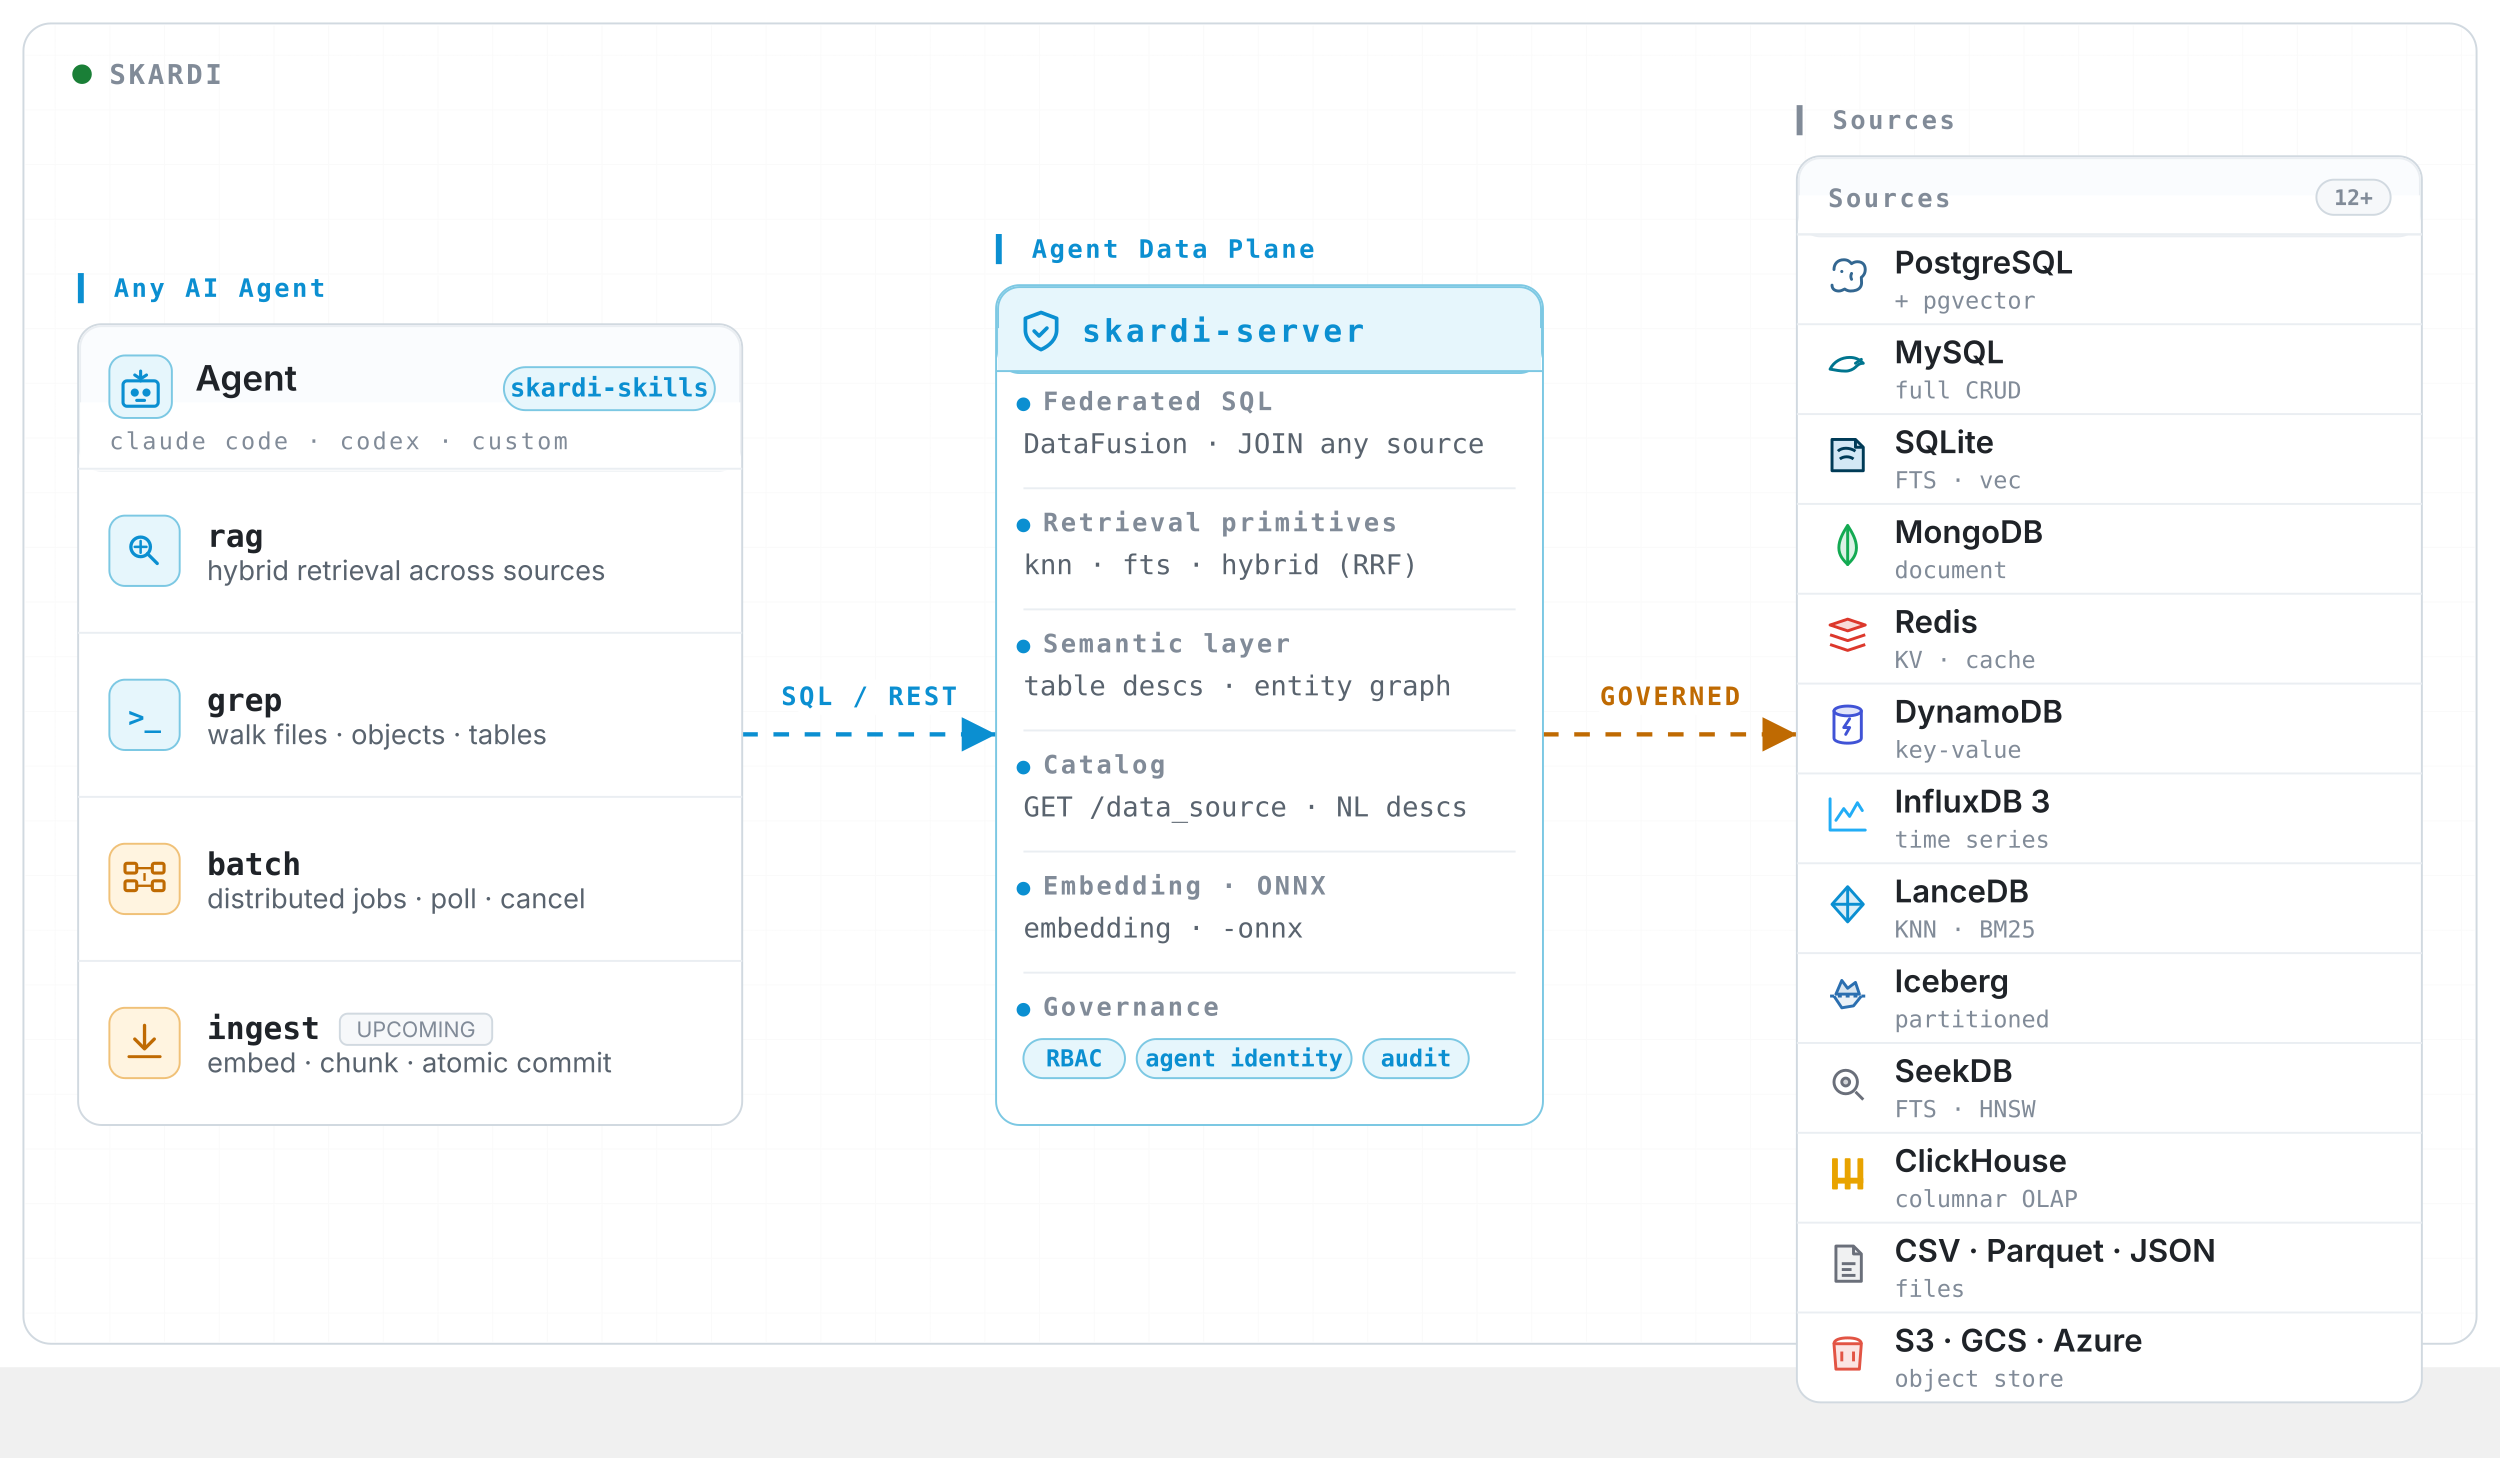
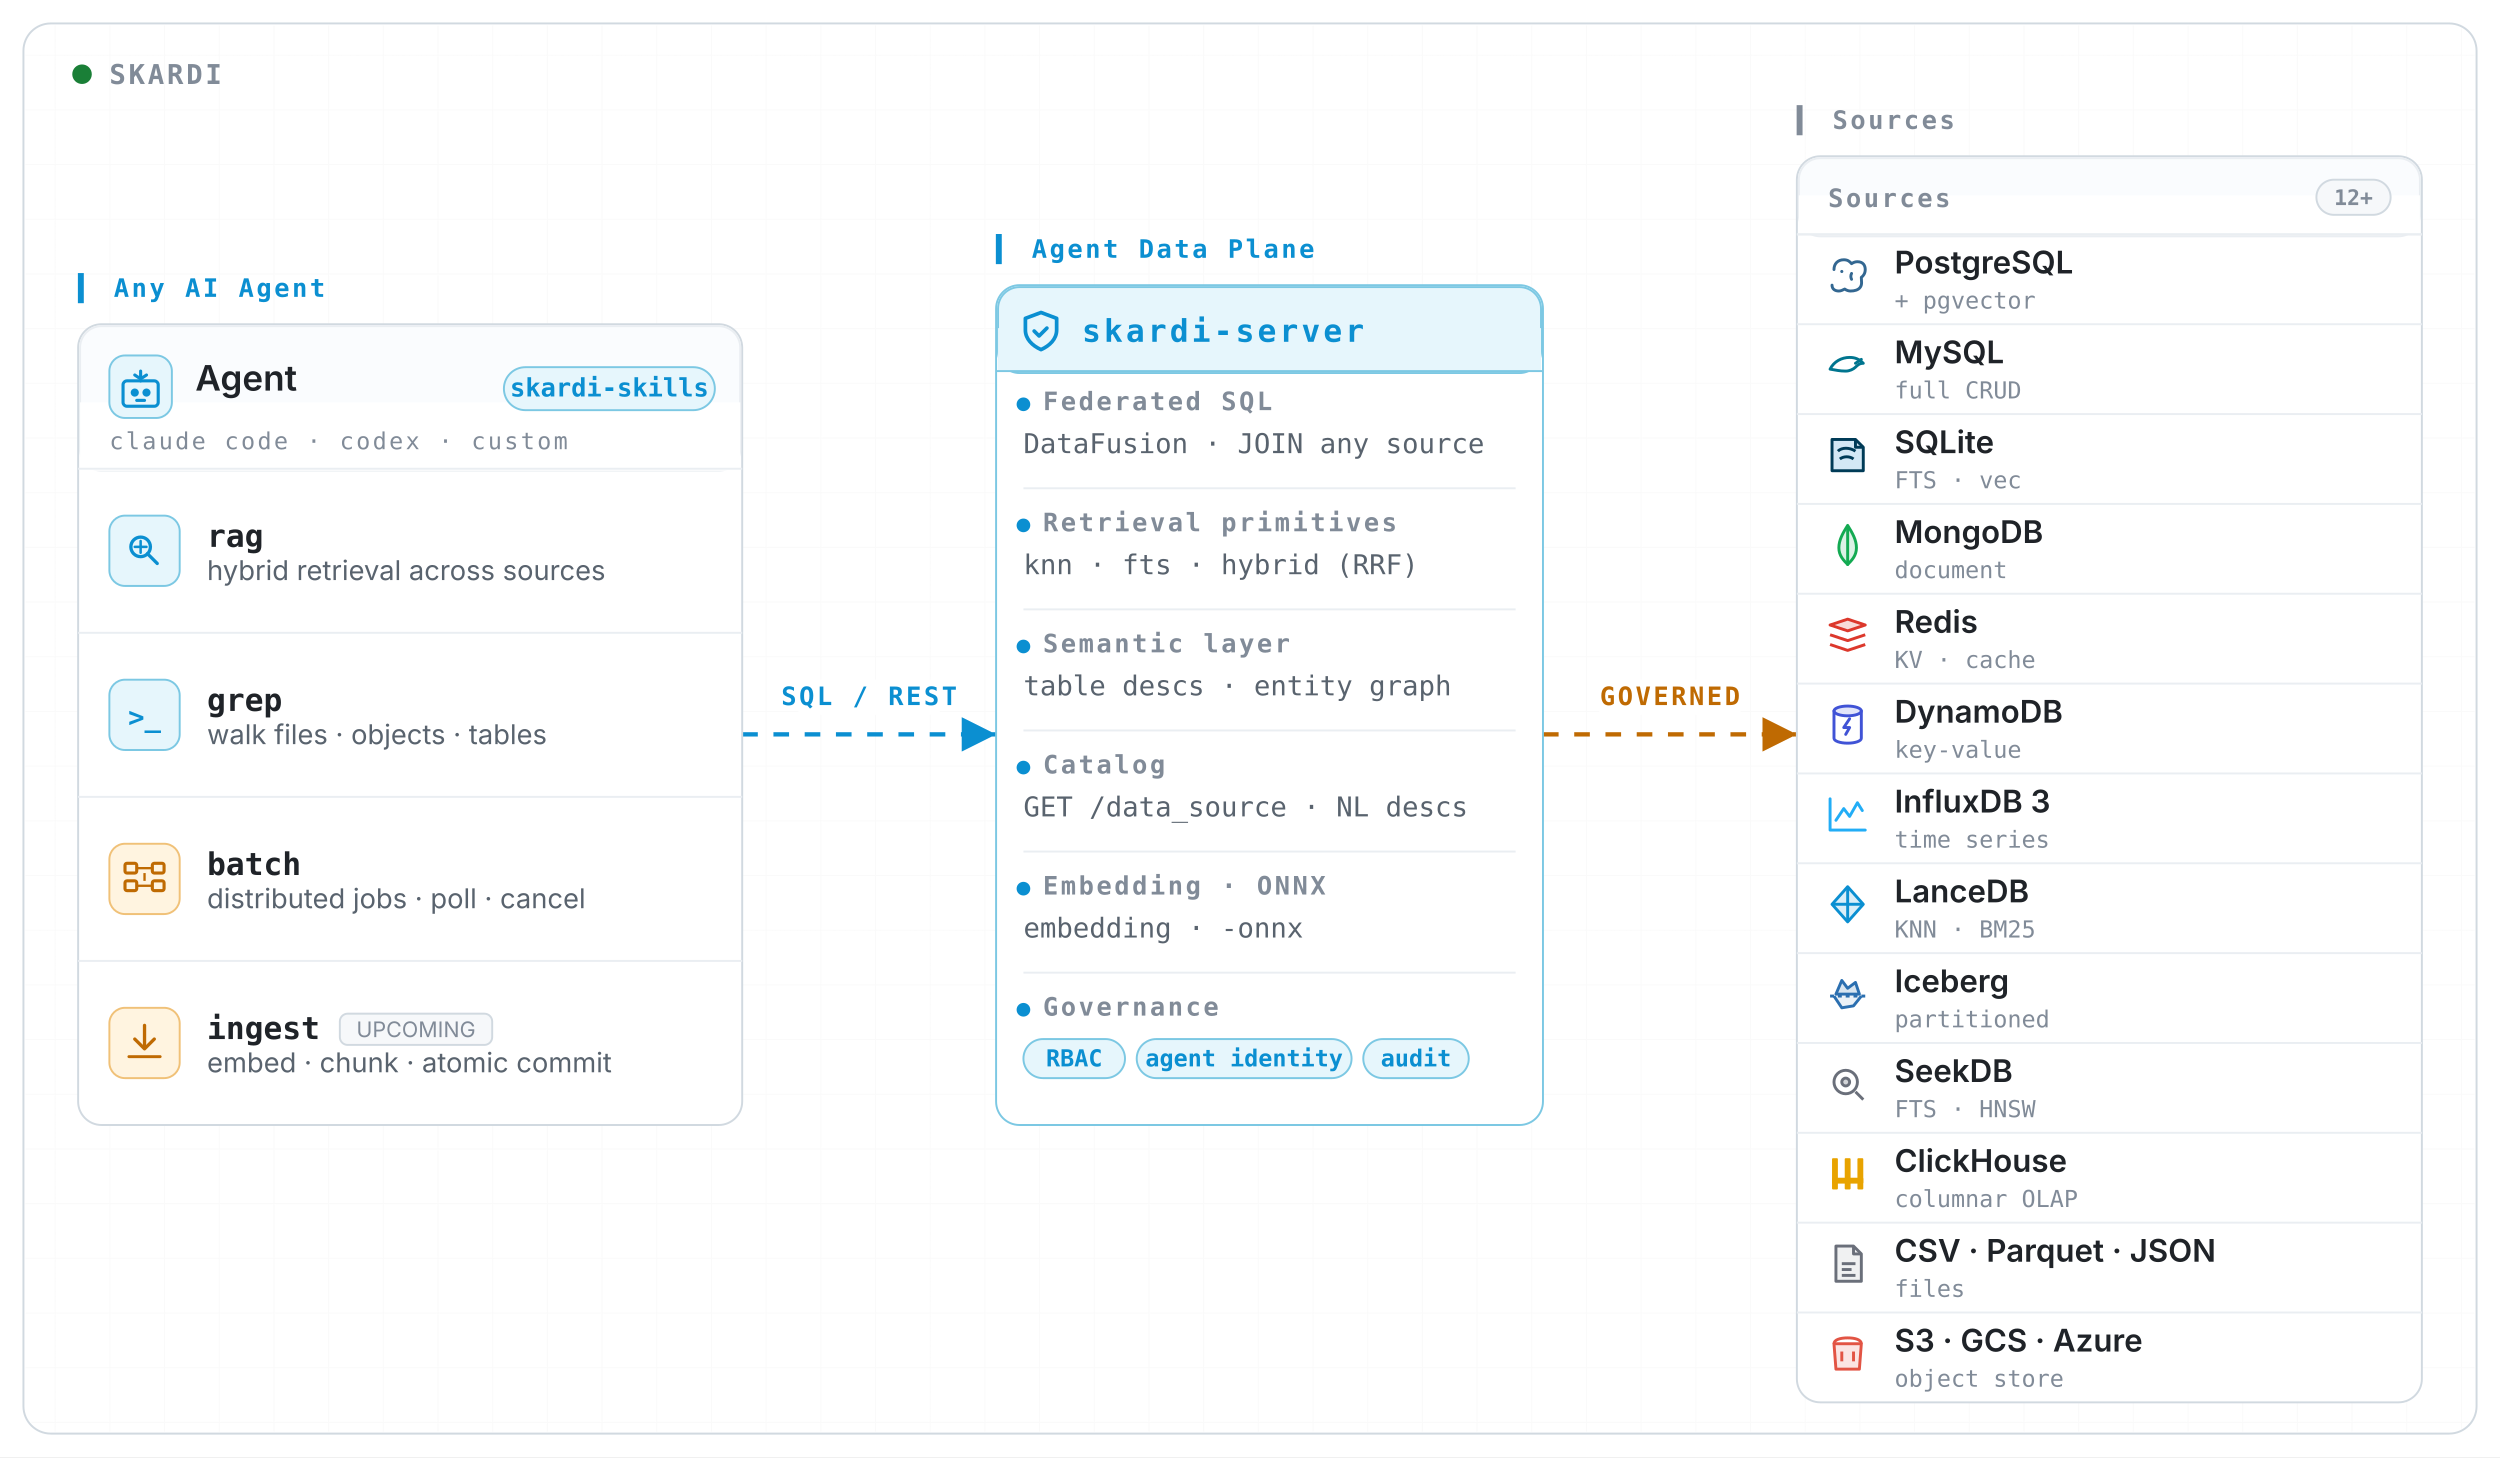
<svg xmlns="http://www.w3.org/2000/svg" viewBox="0 0 1280 746" role="img" aria-labelledby="title desc" font-family="Inter, system-ui, -apple-system, 'Segoe UI', Roboto, sans-serif">
  <defs>
    <style>
      .ink   { fill: #1f2328; }
      .ink2  { fill: #59636e; }
      .ink3  { fill: #818b98; }
      .accent{ fill: #0b8fd1; }
      .warn  { fill: #bf6a02; }
      .mono  { font-family: ui-monospace, 'SF Mono', 'JetBrains Mono', Menlo, Consolas, monospace; }
      .upper { letter-spacing: 0.10em; text-transform: uppercase; }
      .b     { font-weight: 600; }

      .card        { fill: #ffffff; stroke: #d1d9e0; }
      .card-soft   { fill: #f6f8fa; stroke: #e6ebf1; }
      .card-accent { fill: #ffffff; stroke: #7cc8e3; }
      .head-soft   { fill: #fafcfe; stroke: #eaeef2; }
      .head-accent { fill: #e6f6fc; stroke: #7cc8e3; }
      .pill-accent { fill: #e6f6fc; stroke: #7cc8e3; }
      .pill-warn   { fill: #fff4e0; stroke: #f0c178; }
      .pill-base   { fill: #f6f8fa; stroke: #d1d9e0; }
      .divider     { stroke: #eaeef2; stroke-width: 1; }
      .icon-bg     { fill: #e6f6fc; stroke: #7cc8e3; }
      .icon-bg-w   { fill: #fff4e0; stroke: #f0c178; }

      /* Marching-ants flow lines (cocoindex-style) */
      .flow-req  { animation: dash 6s linear infinite; }
      .flow-data { animation: dash-rev 5s linear infinite; }
      @keyframes dash      { to { stroke-dashoffset: -240; } }
      @keyframes dash-rev  { to { stroke-dashoffset:  240; } }

      /* Status dot heartbeat */
      .blink { animation: blink 2.4s ease-in-out infinite; transform-origin: center; }
      @keyframes blink { 0%, 100% { opacity: 1; } 50% { opacity: 0.3; } }

      /* Subtle pulse on the agent-data-plane shield */
      .pulse { animation: pulse 3.2s ease-in-out infinite; transform-origin: center; }
      @keyframes pulse { 0%, 100% { opacity: 1; } 50% { opacity: 0.55; } }

      /* Halo around skardi-server card */
      .halo { animation: halo 3.6s ease-in-out infinite; transform-origin: 700px 361px; }
      @keyframes halo {
        0%, 100% { opacity: 0.22; }
        50%      { opacity: 0.55; }
      }
    </style>
    <marker id="arrow-accent" viewBox="0 0 10 10" refX="10" refY="5" markerWidth="8" markerHeight="8" orient="auto-start-reverse">
      <path d="M0,0 L10,5 L0,10 z" fill="#0b8fd1" />
    </marker>
    <marker id="arrow-warn" viewBox="0 0 10 10" refX="10" refY="5" markerWidth="8" markerHeight="8" orient="auto-start-reverse">
      <path d="M0,0 L10,5 L0,10 z" fill="#bf6a02" />
    </marker>
    <pattern id="grid" width="28" height="28" patternUnits="userSpaceOnUse">
      <path d="M 28 0 L 0 0 0 28" fill="none" stroke="#1f2328" stroke-opacity="0.035" stroke-width="1" />
    </pattern>
  </defs>
-   <rect x="0" y="0" width="1280" height="700" fill="#ffffff" />
-   <rect x="12" y="12" width="1256" height="676" rx="14" ry="14" fill="#ffffff" stroke="#d1d9e0" />
-   <rect x="13" y="13" width="1254" height="674" rx="13" ry="13" fill="url(#grid)" opacity="0.7" />
+   <rect x="0" y="0" width="1280" height="746" fill="#ffffff" />
+   <rect x="12" y="12" width="1256" height="722" rx="14" ry="14" fill="#ffffff" stroke="#d1d9e0" />
+   <rect x="13" y="13" width="1254" height="720" rx="13" ry="13" fill="url(#grid)" opacity="0.7" />
  <g transform="translate(36, 38)">
    <circle class="blink" cx="6" cy="0" r="5" fill="#1a7f37" />
    <text x="20" y="5" class="mono ink3 upper b" font-size="14">SKARDI</text>
  </g>
  <path d="M 380 376 C 420 376, 470 376, 510 376" fill="none" stroke="#0b8fd1" stroke-width="2.2" stroke-dasharray="8 8" class="flow-req" marker-end="url(#arrow-accent)" />
  <rect x="408" y="348" width="74" height="18" rx="4" ry="4" fill="#ffffff" opacity="0.94" />
  <text x="445" y="361" text-anchor="middle" class="mono accent upper b" font-size="13">SQL / REST</text>
  <path d="M 790 376 C 830 376, 880 376, 920 376" fill="none" stroke="#bf6a02" stroke-width="2.2" stroke-dasharray="8 8" class="flow-data" marker-end="url(#arrow-warn)" />
  <rect x="818" y="348" width="74" height="18" rx="4" ry="4" fill="#ffffff" opacity="0.94" />
  <text x="855" y="361" text-anchor="middle" class="mono warn upper b" font-size="13">GOVERNED</text>
  <text x="40" y="152" class="mono accent upper b" font-size="13">▍ Any AI Agent</text>
  <g transform="translate(40, 166)">
    <rect class="card" x="0" y="0" width="340" height="410" rx="12" ry="12" />
    <rect class="head-soft" x="1" y="1" width="338" height="74" rx="11" ry="11" />
    <rect fill="#ffffff" x="1" y="40" width="338" height="35" />
    <line x1="0" y1="74" x2="340" y2="74" class="divider" />
    <g transform="translate(16, 16)">
      <rect class="icon-bg" x="0" y="0" width="32" height="32" rx="8" ry="8" />
      <g transform="translate(4, 4)" fill="none" stroke="#0b8fd1" stroke-width="1.6" stroke-linecap="round" stroke-linejoin="round">
        <rect x="3" y="9" width="18" height="13" rx="2" />
        <circle cx="9" cy="15" r="1.3" fill="#0b8fd1" />
        <circle cx="15" cy="15" r="1.3" fill="#0b8fd1" />
        <path d="M10 19h4" />
        <path d="M12 4v5M9 6l3 2 3-2" />
      </g>
    </g>
    <text x="60" y="34" class="ink b" font-size="18">Agent</text>
    <text x="16" y="64" class="mono ink3 upper" font-size="12">claude code · codex · custom</text>
    <g transform="translate(218, 22)">
      <rect class="pill-accent" width="108" height="22" rx="11" ry="11" />
      <text x="54" y="15" text-anchor="middle" class="mono accent b" font-size="13">skardi-skills</text>
    </g>
    <line x1="0" y1="158" x2="340" y2="158" class="divider" />
    <line x1="0" y1="242" x2="340" y2="242" class="divider" />
    <line x1="0" y1="326" x2="340" y2="326" class="divider" />
    <g transform="translate(16, 98)">
      <rect class="icon-bg" x="0" y="0" width="36" height="36" rx="8" ry="8" />
      <g transform="translate(8, 8)" fill="none" stroke="#0b8fd1" stroke-width="1.7" stroke-linecap="round">
        <circle cx="8" cy="8" r="5" />
        <path d="M11.5 11.5l5 5" />
        <path d="M5 8h6M8 5v6" stroke-width="1.3" />
      </g>
      <text x="50" y="16" class="mono ink b" font-size="16">rag</text>
      <text x="50" y="33" class="ink2" font-size="14">hybrid retrieval across sources</text>
    </g>
    <g transform="translate(16, 182)">
      <rect class="icon-bg" x="0" y="0" width="36" height="36" rx="8" ry="8" />
      <text x="18" y="24" text-anchor="middle" class="mono accent b" font-size="14">&gt;_</text>
      <text x="50" y="16" class="mono ink b" font-size="16">grep</text>
      <text x="50" y="33" class="ink2" font-size="14">walk files · objects · tables</text>
    </g>
    <g transform="translate(16, 266)">
      <rect class="icon-bg-w" x="0" y="0" width="36" height="36" rx="8" ry="8" />
      <g transform="translate(8, 8)" fill="none" stroke="#bf6a02" stroke-width="1.6" stroke-linejoin="round">
        <rect x="0" y="2" width="6" height="5" rx="1" />
        <rect x="14" y="2" width="6" height="5" rx="1" />
        <rect x="0" y="11" width="6" height="5" rx="1" />
        <rect x="14" y="11" width="6" height="5" rx="1" />
        <path d="M6 4.5h8M6 13.5h8M10 7v4" stroke-width="1.2" />
      </g>
      <text x="50" y="16" class="mono ink b" font-size="16">batch</text>
      <text x="50" y="33" class="ink2" font-size="14">distributed jobs · poll · cancel</text>
    </g>
    <g transform="translate(16, 350)">
      <rect class="icon-bg-w" x="0" y="0" width="36" height="36" rx="8" ry="8" />
      <g transform="translate(8, 8)" fill="none" stroke="#bf6a02" stroke-width="1.7" stroke-linecap="round" stroke-linejoin="round">
        <path d="M10 1v11" />
        <path d="M5 8l5 5 5-5" />
        <path d="M2 17h16" stroke-width="1.5" />
      </g>
      <text x="50" y="16" class="mono ink b" font-size="16">ingest</text>
      <g transform="translate(118, 3)">
        <rect class="pill-base" width="78" height="16" rx="4" ry="4" />
        <text x="39" y="12" text-anchor="middle" class="ink3" font-size="11">UPCOMING</text>
      </g>
      <text x="50" y="33" class="ink2" font-size="14">embed · chunk · atomic commit</text>
    </g>
  </g>
  <text x="510" y="132" class="mono accent upper b" font-size="13">▍ Agent Data Plane</text>
  <g transform="translate(510, 146)">
    <rect class="card-accent" x="0" y="0" width="280" height="430" rx="12" ry="12" />
    <rect class="head-accent" x="1" y="1" width="278" height="44" rx="11" ry="11" />
    <rect fill="#e6f6fc" x="1" y="22" width="278" height="22" />
    <line x1="0" y1="44" x2="280" y2="44" stroke="#7cc8e3" />
    <g transform="translate(14, 14)" class="pulse">
      <g fill="none" stroke="#0b8fd1" stroke-width="1.9" stroke-linejoin="round" stroke-linecap="round">
        <path d="M9 0 L17 3 V9 C17 13.5 13.5 17 9 19 C4.5 17 1 13.5 1 9 V3 Z" />
        <path d="M5.5 9.5l2.5 2.5 4-4" />
      </g>
    </g>
    <text x="44" y="29" class="mono accent b upper" font-size="16">skardi-server</text>
    <g transform="translate(0, 48)">
      <circle cx="14" cy="13" r="3.5" fill="#0b8fd1" />
      <text x="24" y="16" class="mono ink3 upper b" font-size="13">Federated SQL</text>
      <text x="14" y="38" class="mono ink2" font-size="14">DataFusion · JOIN any source</text>
      <line x1="14" y1="56" x2="266" y2="56" class="divider" />
    </g>
    <g transform="translate(0, 110)">
      <circle cx="14" cy="13" r="3.5" fill="#0b8fd1" />
      <text x="24" y="16" class="mono ink3 upper b" font-size="13">Retrieval primitives</text>
      <text x="14" y="38" class="mono ink2" font-size="14">knn · fts · hybrid (RRF)</text>
      <line x1="14" y1="56" x2="266" y2="56" class="divider" />
    </g>
    <g transform="translate(0, 172)">
      <circle cx="14" cy="13" r="3.5" fill="#0b8fd1" />
      <text x="24" y="16" class="mono ink3 upper b" font-size="13">Semantic layer</text>
      <text x="14" y="38" class="mono ink2" font-size="14">table descs · entity graph</text>
      <line x1="14" y1="56" x2="266" y2="56" class="divider" />
    </g>
    <g transform="translate(0, 234)">
      <circle cx="14" cy="13" r="3.5" fill="#0b8fd1" />
      <text x="24" y="16" class="mono ink3 upper b" font-size="13">Catalog</text>
      <text x="14" y="38" class="mono ink2" font-size="14">GET /data_source · NL descs</text>
      <line x1="14" y1="56" x2="266" y2="56" class="divider" />
    </g>
    <g transform="translate(0, 296)">
      <circle cx="14" cy="13" r="3.5" fill="#0b8fd1" />
      <text x="24" y="16" class="mono ink3 upper b" font-size="13">Embedding · ONNX</text>
      <text x="14" y="38" class="mono ink2" font-size="14">embedding · -onnx</text>
      <line x1="14" y1="56" x2="266" y2="56" class="divider" />
    </g>
    <g transform="translate(0, 358)">
      <circle cx="14" cy="13" r="3.5" fill="#0b8fd1" />
      <text x="24" y="16" class="mono ink3 upper b" font-size="13">Governance</text>
      <g transform="translate(14, 28)">
        <g>
          <rect class="pill-accent" width="52" height="20" rx="10" ry="10" />
          <text x="26" y="14" text-anchor="middle" class="mono accent b" font-size="12">RBAC</text>
        </g>
        <g transform="translate(58, 0)">
          <rect class="pill-accent" width="110" height="20" rx="10" ry="10" />
          <text x="55" y="14" text-anchor="middle" class="mono accent b" font-size="12">agent identity</text>
        </g>
        <g transform="translate(174, 0)">
          <rect class="pill-accent" width="54" height="20" rx="10" ry="10" />
          <text x="27" y="14" text-anchor="middle" class="mono accent b" font-size="12">audit</text>
        </g>
      </g>
    </g>
  </g>
  <text x="920" y="66" class="mono ink3 upper b" font-size="13">▍ Sources</text>
  <g transform="translate(920, 80)">
    <rect class="card" x="0" y="0" width="320" height="638" rx="12" ry="12" />
    <rect class="head-soft" x="1" y="1" width="318" height="40" rx="11" ry="11" />
    <rect fill="#ffffff" x="1" y="20" width="318" height="20" />
    <line x1="0" y1="40" x2="320" y2="40" class="divider" />
    <text x="16" y="26" class="mono ink3 upper b" font-size="13">Sources</text>
    <g transform="translate(266, 12)">
      <rect class="pill-base" width="38" height="18" rx="9" ry="9" />
      <text x="19" y="13" text-anchor="middle" class="mono ink3 b" font-size="11">12+</text>
    </g>
    <g class="src-cells">
      <g transform="translate(0, 40)">
        <line x1="0" y1="0" x2="320" y2="0" class="divider" />
        <g transform="translate(14, 9)" fill="none" stroke="#336791" stroke-width="1.5" stroke-linejoin="round" stroke-linecap="round">
          <path d="M5 9c0-3 2-5 5-5 2 0 3 .8 4 2 1-.7 2-1 3-1 3 0 4 2 4 4 0 2-1 3.3-2 4 0 2 .5 3.5-.5 5-1 1.5-3 2-5 2-1 0-2-.3-3-1-1 .5-2 1-3 1-2 0-3.5-1-3.5-3" />
          <circle cx="9" cy="10" r=".8" fill="#336791" stroke="none" />
          <path d="M14 11c-.5 1-.5 2 0 3" />
        </g>
        <text x="50" y="20" class="ink b" font-size="16">PostgreSQL</text>
        <text x="50" y="38" class="mono ink3" font-size="12">+ pgvector</text>
      </g>
      <g transform="translate(0, 86)">
        <line x1="0" y1="0" x2="320" y2="0" class="divider" />
        <g transform="translate(14, 9)" fill="none" stroke="#00758F" stroke-width="1.5" stroke-linecap="round" stroke-linejoin="round">
          <path d="M3 14c2-4 6-6 10-6 3 0 5 1 7 3-2 0-3 1-4 2-1 1-3 2-5 2-3 0-5-.5-8-1Z" />
          <path d="M16 11l3-2" />
          <circle cx="18" cy="10" r=".5" fill="#00758F" stroke="none" />
        </g>
        <text x="50" y="20" class="ink b" font-size="16">MySQL</text>
        <text x="50" y="38" class="mono ink3" font-size="12">full CRUD</text>
      </g>
      <g transform="translate(0, 132)">
        <line x1="0" y1="0" x2="320" y2="0" class="divider" />
        <g transform="translate(14, 9)" fill="none" stroke="#003B57" stroke-width="1.5" stroke-linejoin="round">
          <path d="M4 4h12l4 4v12H4z" fill="#0F80CC" fill-opacity=".18" />
          <path d="M7 10c2-2 6-2 9 0M8 14c2-1.5 5-1.5 7 0" />
          <path d="M16 4v4h4" />
        </g>
        <text x="50" y="20" class="ink b" font-size="16">SQLite</text>
        <text x="50" y="38" class="mono ink3" font-size="12">FTS · vec</text>
      </g>
      <g transform="translate(0, 178)">
        <line x1="0" y1="0" x2="320" y2="0" class="divider" />
        <g transform="translate(14, 9)" fill="none" stroke="#13AA52" stroke-width="1.5" stroke-linecap="round" stroke-linejoin="round">
          <path d="M12 2c2.5 4 4.5 7.5 4.5 11.5S14 20 12 22c-2-2-4.5-4.5-4.5-8.5S9.5 6 12 2Z" fill="#13AA52" fill-opacity=".15" />
          <path d="M12 4v18" />
        </g>
        <text x="50" y="20" class="ink b" font-size="16">MongoDB</text>
        <text x="50" y="38" class="mono ink3" font-size="12">document</text>
      </g>
      <g transform="translate(0, 224)">
        <line x1="0" y1="0" x2="320" y2="0" class="divider" />
        <g transform="translate(14, 9)" fill="none" stroke="#DC382C" stroke-width="1.5" stroke-linejoin="round">
          <path d="M3 7l9-3 9 3-9 3-9-3Z" fill="#DC382C" fill-opacity=".18" />
          <path d="M3 12l9 3 9-3" />
          <path d="M3 17l9 3 9-3" />
        </g>
        <text x="50" y="20" class="ink b" font-size="16">Redis</text>
        <text x="50" y="38" class="mono ink3" font-size="12">KV · cache</text>
      </g>
      <g transform="translate(0, 270)">
        <line x1="0" y1="0" x2="320" y2="0" class="divider" />
        <g transform="translate(14, 9)" fill="none" stroke="#4053D6" stroke-width="1.5" stroke-linecap="round" stroke-linejoin="round">
          <ellipse cx="12" cy="5" rx="7" ry="2.5" fill="#4053D6" fill-opacity=".15" />
          <path d="M5 5v14c0 1.4 3.1 2.5 7 2.5s7-1.1 7-2.5V5" />
          <path d="M13 9l-3 4.5h3l-2 3.5" />
        </g>
        <text x="50" y="20" class="ink b" font-size="16">DynamoDB</text>
        <text x="50" y="38" class="mono ink3" font-size="12">key-value</text>
      </g>
      <g transform="translate(0, 316)">
        <line x1="0" y1="0" x2="320" y2="0" class="divider" />
        <g transform="translate(14, 9)" fill="none" stroke="#22ADF6" stroke-width="1.5" stroke-linecap="round" stroke-linejoin="round">
          <path d="M3 4v16h18" />
          <path d="M6 15l4-6 3 4 4-7 2.5 4" />
        </g>
        <text x="50" y="20" class="ink b" font-size="16">InfluxDB 3</text>
        <text x="50" y="38" class="mono ink3" font-size="12">time series</text>
      </g>
      <g transform="translate(0, 362)">
        <line x1="0" y1="0" x2="320" y2="0" class="divider" />
        <g transform="translate(14, 9)" fill="none" stroke="#0b8fd1" stroke-width="1.5" stroke-linejoin="round">
          <path d="M12 3l8 9-8 9-8-9 8-9Z" fill="#0b8fd1" fill-opacity=".15" />
          <path d="M12 3v18M4 12h16" />
        </g>
        <text x="50" y="20" class="ink b" font-size="16">LanceDB</text>
        <text x="50" y="38" class="mono ink3" font-size="12">KNN · BM25</text>
      </g>
      <g transform="translate(0, 408)">
        <line x1="0" y1="0" x2="320" y2="0" class="divider" />
        <g transform="translate(14, 9)" fill="none" stroke="#2B6FB0" stroke-width="1.5" stroke-linejoin="round">
          <path d="M6 12l3-7 3 4 4-3 2 6Z" fill="#2B6FB0" fill-opacity=".18" />
          <path d="M3 13h18" stroke-dasharray="2 2" />
          <path d="M5 13l4 6 6-1 4-5" fill="#2B6FB0" fill-opacity=".10" />
        </g>
        <text x="50" y="20" class="ink b" font-size="16">Iceberg</text>
        <text x="50" y="38" class="mono ink3" font-size="12">partitioned</text>
      </g>
      <g transform="translate(0, 454)">
        <line x1="0" y1="0" x2="320" y2="0" class="divider" />
        <g transform="translate(14, 9)" fill="none" stroke="#6a6f7a" stroke-width="1.5" stroke-linejoin="round">
          <circle cx="11" cy="11" r="6" />
          <path d="M16 16l4 4" />
          <circle cx="11" cy="11" r="2" fill="#6a6f7a" fill-opacity=".30" />
        </g>
        <text x="50" y="20" class="ink b" font-size="16">SeekDB</text>
        <text x="50" y="38" class="mono ink3" font-size="12">FTS · HNSW</text>
      </g>
      <g transform="translate(0, 500)">
        <line x1="0" y1="0" x2="320" y2="0" class="divider" />
        <g transform="translate(14, 9)" fill="#e8a300" stroke="none">
          <rect x="4" y="4" width="3" height="16" rx=".5" />
          <rect x="10.5" y="4" width="3" height="16" rx=".5" />
          <rect x="17" y="4" width="3" height="16" rx=".5" />
          <rect x="4" y="14" width="16" height="3" rx=".5" />
        </g>
        <text x="50" y="20" class="ink b" font-size="16">ClickHouse</text>
        <text x="50" y="38" class="mono ink3" font-size="12">columnar OLAP</text>
      </g>
      <g transform="translate(0, 546)">
        <line x1="0" y1="0" x2="320" y2="0" class="divider" />
        <g transform="translate(14, 9)" fill="none" stroke="#6a6f7a" stroke-width="1.5" stroke-linejoin="round">
          <path d="M6 3h9l4 4v14H6z" fill="#6a6f7a" fill-opacity=".10" />
          <path d="M15 3v4h4" />
          <path d="M9 12h7M9 15h5M9 18h7" />
        </g>
        <text x="50" y="20" class="ink b" font-size="16">CSV · Parquet · JSON</text>
        <text x="50" y="38" class="mono ink3" font-size="12">files</text>
      </g>
      <g transform="translate(0, 592)">
        <line x1="0" y1="0" x2="320" y2="0" class="divider" />
        <g transform="translate(14, 9)" fill="none" stroke="#E25444" stroke-width="1.5" stroke-linejoin="round">
          <path d="M5 7h14l-1 13H6Z" fill="#E25444" fill-opacity=".15" />
          <path d="M5 7c0-2 3-3 7-3s7 1 7 3" />
          <path d="M9 11v5M15 11v5" />
        </g>
        <text x="50" y="20" class="ink b" font-size="16">S3 · GCS · Azure</text>
        <text x="50" y="38" class="mono ink3" font-size="12">object store</text>
      </g>
    </g>
  </g>
</svg>
